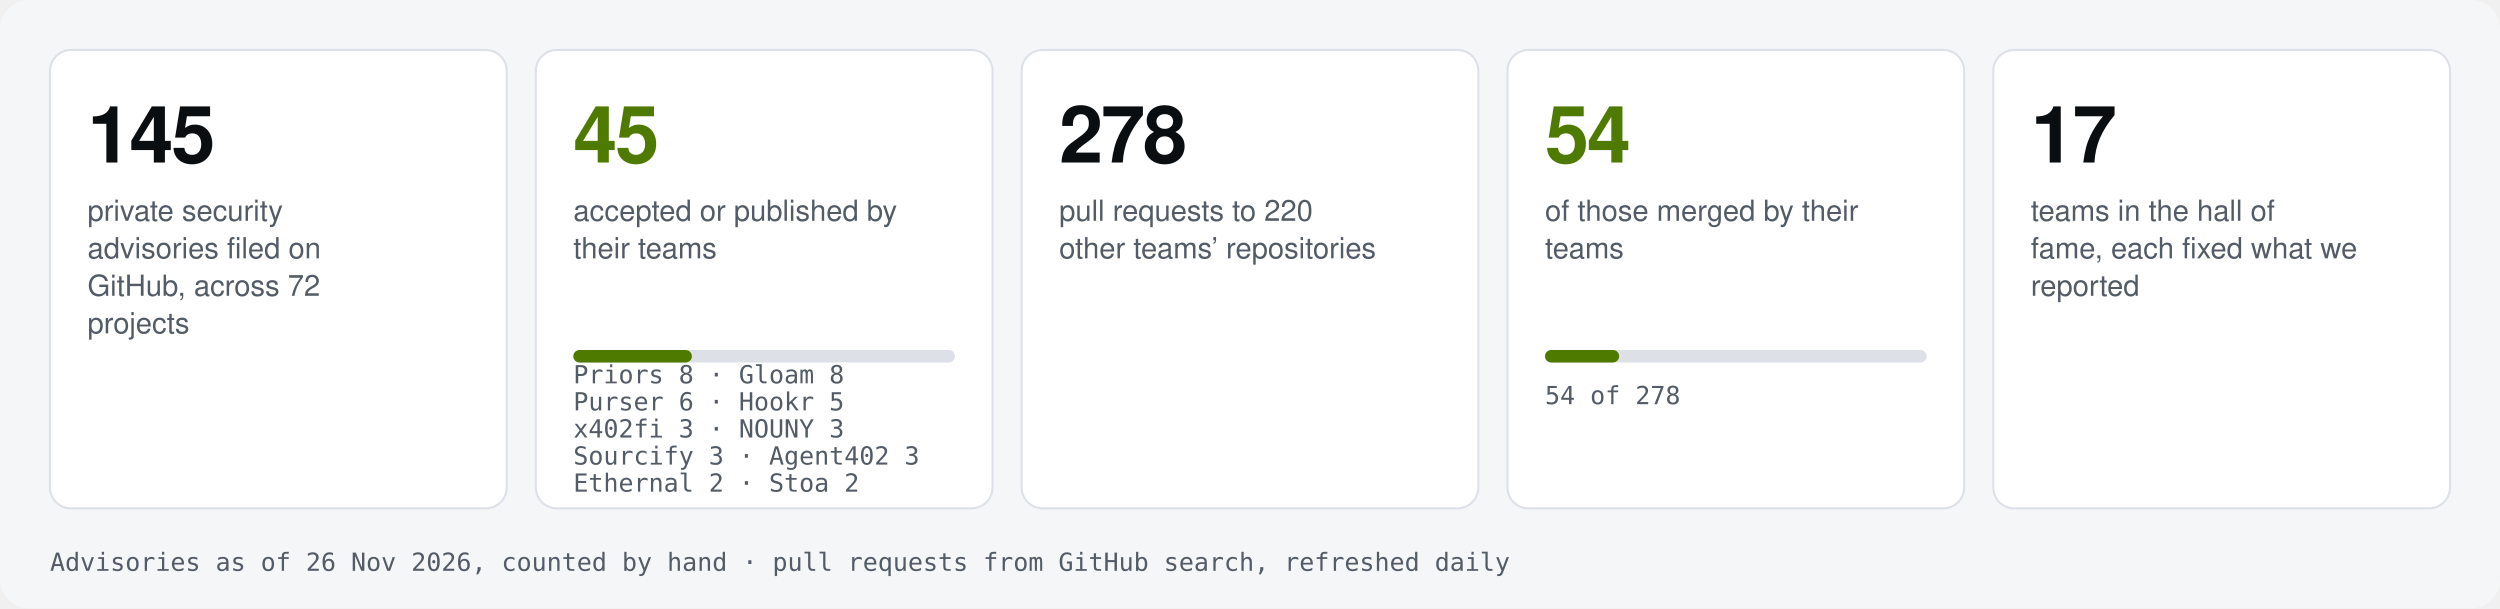
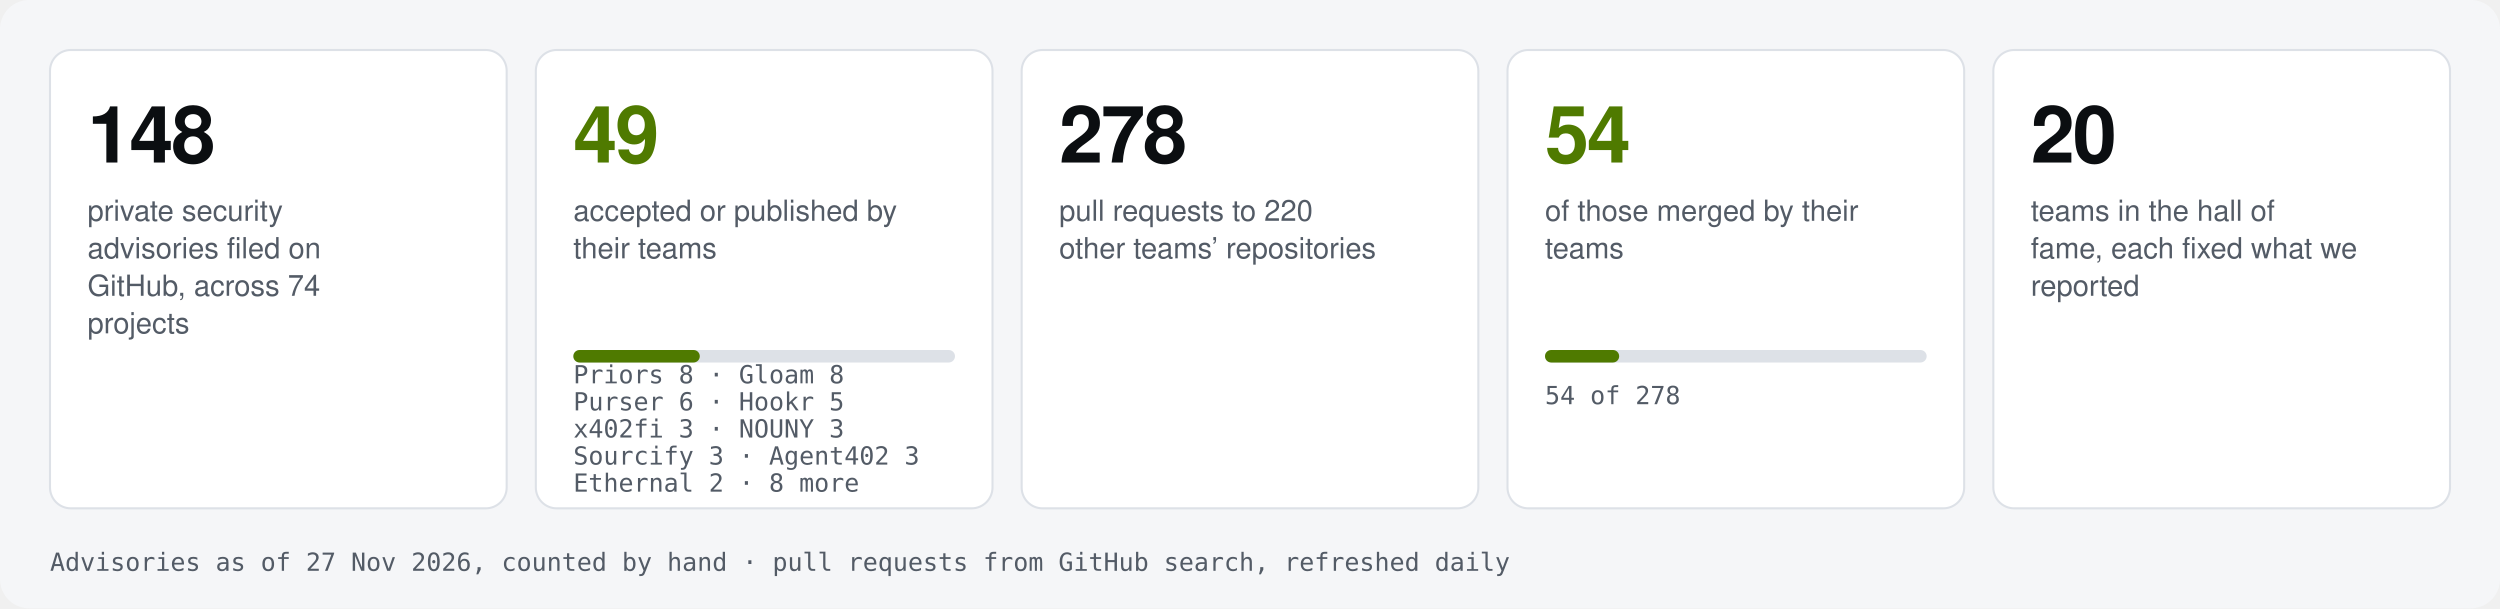
- <svg xmlns="http://www.w3.org/2000/svg" width="1200" height="292" viewBox="0 0 1200 292" role="img" aria-label="145 private security advisories filed on GitHub across 72 projects, 45 accepted or published; 278 pull requests to 220 other teams' repositories, 54 merged; 17 teams in the hall of fame">
+ <svg xmlns="http://www.w3.org/2000/svg" width="1200" height="292" viewBox="0 0 1200 292" role="img" aria-label="148 private security advisories filed on GitHub across 74 projects, 49 accepted or published; 278 pull requests to 220 other teams' repositories, 54 merged; 20 teams in the hall of fame">
  <style>.g{transform-box:fill-box;transform-origin:left;animation:grow 1.2s ease-out both}@keyframes grow{from{transform:scaleX(0)}}@media (prefers-reduced-motion: reduce){*{animation:none!important}}</style>
  <rect width="1200" height="292" rx="14" fill="#F5F6F8" />
  <g>
    <rect x="24.0" y="24" width="219.2" height="220" rx="10" fill="#FFFFFF" stroke="#DDE1E7" />
-     <text x="42.0" y="78" font-family="-apple-system,BlinkMacSystemFont,'Segoe UI',Helvetica,Arial,sans-serif" font-size="38" font-weight="700" letter-spacing="-1" fill="#0B0E11">145</text>
+     <text x="42.0" y="78" font-family="-apple-system,BlinkMacSystemFont,'Segoe UI',Helvetica,Arial,sans-serif" font-size="38" font-weight="700" letter-spacing="-1" fill="#0B0E11">148</text>
    <text x="42.0" y="106" text-anchor="start" font-family="-apple-system,BlinkMacSystemFont,'Segoe UI',Helvetica,Arial,sans-serif" font-size="14" font-weight="400" fill="#535B66">private security</text>
    <text x="42.0" y="124" text-anchor="start" font-family="-apple-system,BlinkMacSystemFont,'Segoe UI',Helvetica,Arial,sans-serif" font-size="14" font-weight="400" fill="#535B66">advisories filed on</text>
-     <text x="42.0" y="142" text-anchor="start" font-family="-apple-system,BlinkMacSystemFont,'Segoe UI',Helvetica,Arial,sans-serif" font-size="14" font-weight="400" fill="#535B66">GitHub, across 72</text>
+     <text x="42.0" y="142" text-anchor="start" font-family="-apple-system,BlinkMacSystemFont,'Segoe UI',Helvetica,Arial,sans-serif" font-size="14" font-weight="400" fill="#535B66">GitHub, across 74</text>
    <text x="42.0" y="160" text-anchor="start" font-family="-apple-system,BlinkMacSystemFont,'Segoe UI',Helvetica,Arial,sans-serif" font-size="14" font-weight="400" fill="#535B66">projects</text>
  </g>
  <g>
    <rect x="257.2" y="24" width="219.2" height="220" rx="10" fill="#FFFFFF" stroke="#DDE1E7" />
-     <text x="275.2" y="78" font-family="-apple-system,BlinkMacSystemFont,'Segoe UI',Helvetica,Arial,sans-serif" font-size="38" font-weight="700" letter-spacing="-1" fill="#4F7A00">45</text>
+     <text x="275.2" y="78" font-family="-apple-system,BlinkMacSystemFont,'Segoe UI',Helvetica,Arial,sans-serif" font-size="38" font-weight="700" letter-spacing="-1" fill="#4F7A00">49</text>
    <text x="275.2" y="106" text-anchor="start" font-family="-apple-system,BlinkMacSystemFont,'Segoe UI',Helvetica,Arial,sans-serif" font-size="14" font-weight="400" fill="#535B66">accepted or published by</text>
    <text x="275.2" y="124" text-anchor="start" font-family="-apple-system,BlinkMacSystemFont,'Segoe UI',Helvetica,Arial,sans-serif" font-size="14" font-weight="400" fill="#535B66">their teams</text>
    <rect x="275.2" y="168" width="183.2" height="6" rx="3" fill="#DDE1E7" />
-     <rect class="g" style="animation-delay:0.35s" x="275.2" y="168" width="56.9" height="6" rx="3" fill="#4F7A00" />
+     <rect class="g" style="animation-delay:0.35s" x="275.2" y="168" width="60.7" height="6" rx="3" fill="#4F7A00" />
    <text x="275.2" y="184" font-family="ui-monospace,SFMono-Regular,'SF Mono',Menlo,Consolas,monospace" font-size="12" fill="#535B66">Priors 8 · Gloam 8</text>
    <text x="275.2" y="197" font-family="ui-monospace,SFMono-Regular,'SF Mono',Menlo,Consolas,monospace" font-size="12" fill="#535B66">Purser 6 · Hookr 5</text>
    <text x="275.2" y="210" font-family="ui-monospace,SFMono-Regular,'SF Mono',Menlo,Consolas,monospace" font-size="12" fill="#535B66">x402fi 3 · NOUNY 3</text>
    <text x="275.2" y="223" font-family="ui-monospace,SFMono-Regular,'SF Mono',Menlo,Consolas,monospace" font-size="12" fill="#535B66">Sourcify 3 · Agent402 3</text>
-     <text x="275.2" y="236" font-family="ui-monospace,SFMono-Regular,'SF Mono',Menlo,Consolas,monospace" font-size="12" fill="#535B66">Ethernal 2 · Stoa 2</text>
+     <text x="275.2" y="236" font-family="ui-monospace,SFMono-Regular,'SF Mono',Menlo,Consolas,monospace" font-size="12" fill="#535B66">Ethernal 2 · 8 more</text>
  </g>
  <g>
    <rect x="490.4" y="24" width="219.2" height="220" rx="10" fill="#FFFFFF" stroke="#DDE1E7" />
    <text x="508.4" y="78" font-family="-apple-system,BlinkMacSystemFont,'Segoe UI',Helvetica,Arial,sans-serif" font-size="38" font-weight="700" letter-spacing="-1" fill="#0B0E11">278</text>
    <text x="508.4" y="106" text-anchor="start" font-family="-apple-system,BlinkMacSystemFont,'Segoe UI',Helvetica,Arial,sans-serif" font-size="14" font-weight="400" fill="#535B66">pull requests to 220</text>
    <text x="508.4" y="124" text-anchor="start" font-family="-apple-system,BlinkMacSystemFont,'Segoe UI',Helvetica,Arial,sans-serif" font-size="14" font-weight="400" fill="#535B66">other teams’ repositories</text>
  </g>
  <g>
    <rect x="723.6" y="24" width="219.2" height="220" rx="10" fill="#FFFFFF" stroke="#DDE1E7" />
    <text x="741.6" y="78" font-family="-apple-system,BlinkMacSystemFont,'Segoe UI',Helvetica,Arial,sans-serif" font-size="38" font-weight="700" letter-spacing="-1" fill="#4F7A00">54</text>
    <text x="741.6" y="106" text-anchor="start" font-family="-apple-system,BlinkMacSystemFont,'Segoe UI',Helvetica,Arial,sans-serif" font-size="14" font-weight="400" fill="#535B66">of those merged by their</text>
    <text x="741.6" y="124" text-anchor="start" font-family="-apple-system,BlinkMacSystemFont,'Segoe UI',Helvetica,Arial,sans-serif" font-size="14" font-weight="400" fill="#535B66">teams</text>
    <rect x="741.6" y="168" width="183.2" height="6" rx="3" fill="#DDE1E7" />
    <rect class="g" style="animation-delay:0.65s" x="741.6" y="168" width="35.6" height="6" rx="3" fill="#4F7A00" />
    <text x="741.6" y="194" font-family="ui-monospace,SFMono-Regular,'SF Mono',Menlo,Consolas,monospace" font-size="12" fill="#535B66">54 of 278</text>
  </g>
  <g>
    <rect x="956.8" y="24" width="219.2" height="220" rx="10" fill="#FFFFFF" stroke="#DDE1E7" />
-     <text x="974.8" y="78" font-family="-apple-system,BlinkMacSystemFont,'Segoe UI',Helvetica,Arial,sans-serif" font-size="38" font-weight="700" letter-spacing="-1" fill="#0B0E11">17</text>
+     <text x="974.8" y="78" font-family="-apple-system,BlinkMacSystemFont,'Segoe UI',Helvetica,Arial,sans-serif" font-size="38" font-weight="700" letter-spacing="-1" fill="#0B0E11">20</text>
    <text x="974.8" y="106" text-anchor="start" font-family="-apple-system,BlinkMacSystemFont,'Segoe UI',Helvetica,Arial,sans-serif" font-size="14" font-weight="400" fill="#535B66">teams in the hall of</text>
    <text x="974.8" y="124" text-anchor="start" font-family="-apple-system,BlinkMacSystemFont,'Segoe UI',Helvetica,Arial,sans-serif" font-size="14" font-weight="400" fill="#535B66">fame, each fixed what we</text>
    <text x="974.8" y="142" text-anchor="start" font-family="-apple-system,BlinkMacSystemFont,'Segoe UI',Helvetica,Arial,sans-serif" font-size="14" font-weight="400" fill="#535B66">reported</text>
  </g>
-   <text x="24" y="274" font-family="ui-monospace,SFMono-Regular,'SF Mono',Menlo,Consolas,monospace" font-size="12" fill="#535B66">Advisories as of 26 Nov 2026, counted by hand · pull requests from GitHub search, refreshed daily</text>
+   <text x="24" y="274" font-family="ui-monospace,SFMono-Regular,'SF Mono',Menlo,Consolas,monospace" font-size="12" fill="#535B66">Advisories as of 27 Nov 2026, counted by hand · pull requests from GitHub search, refreshed daily</text>
</svg>
